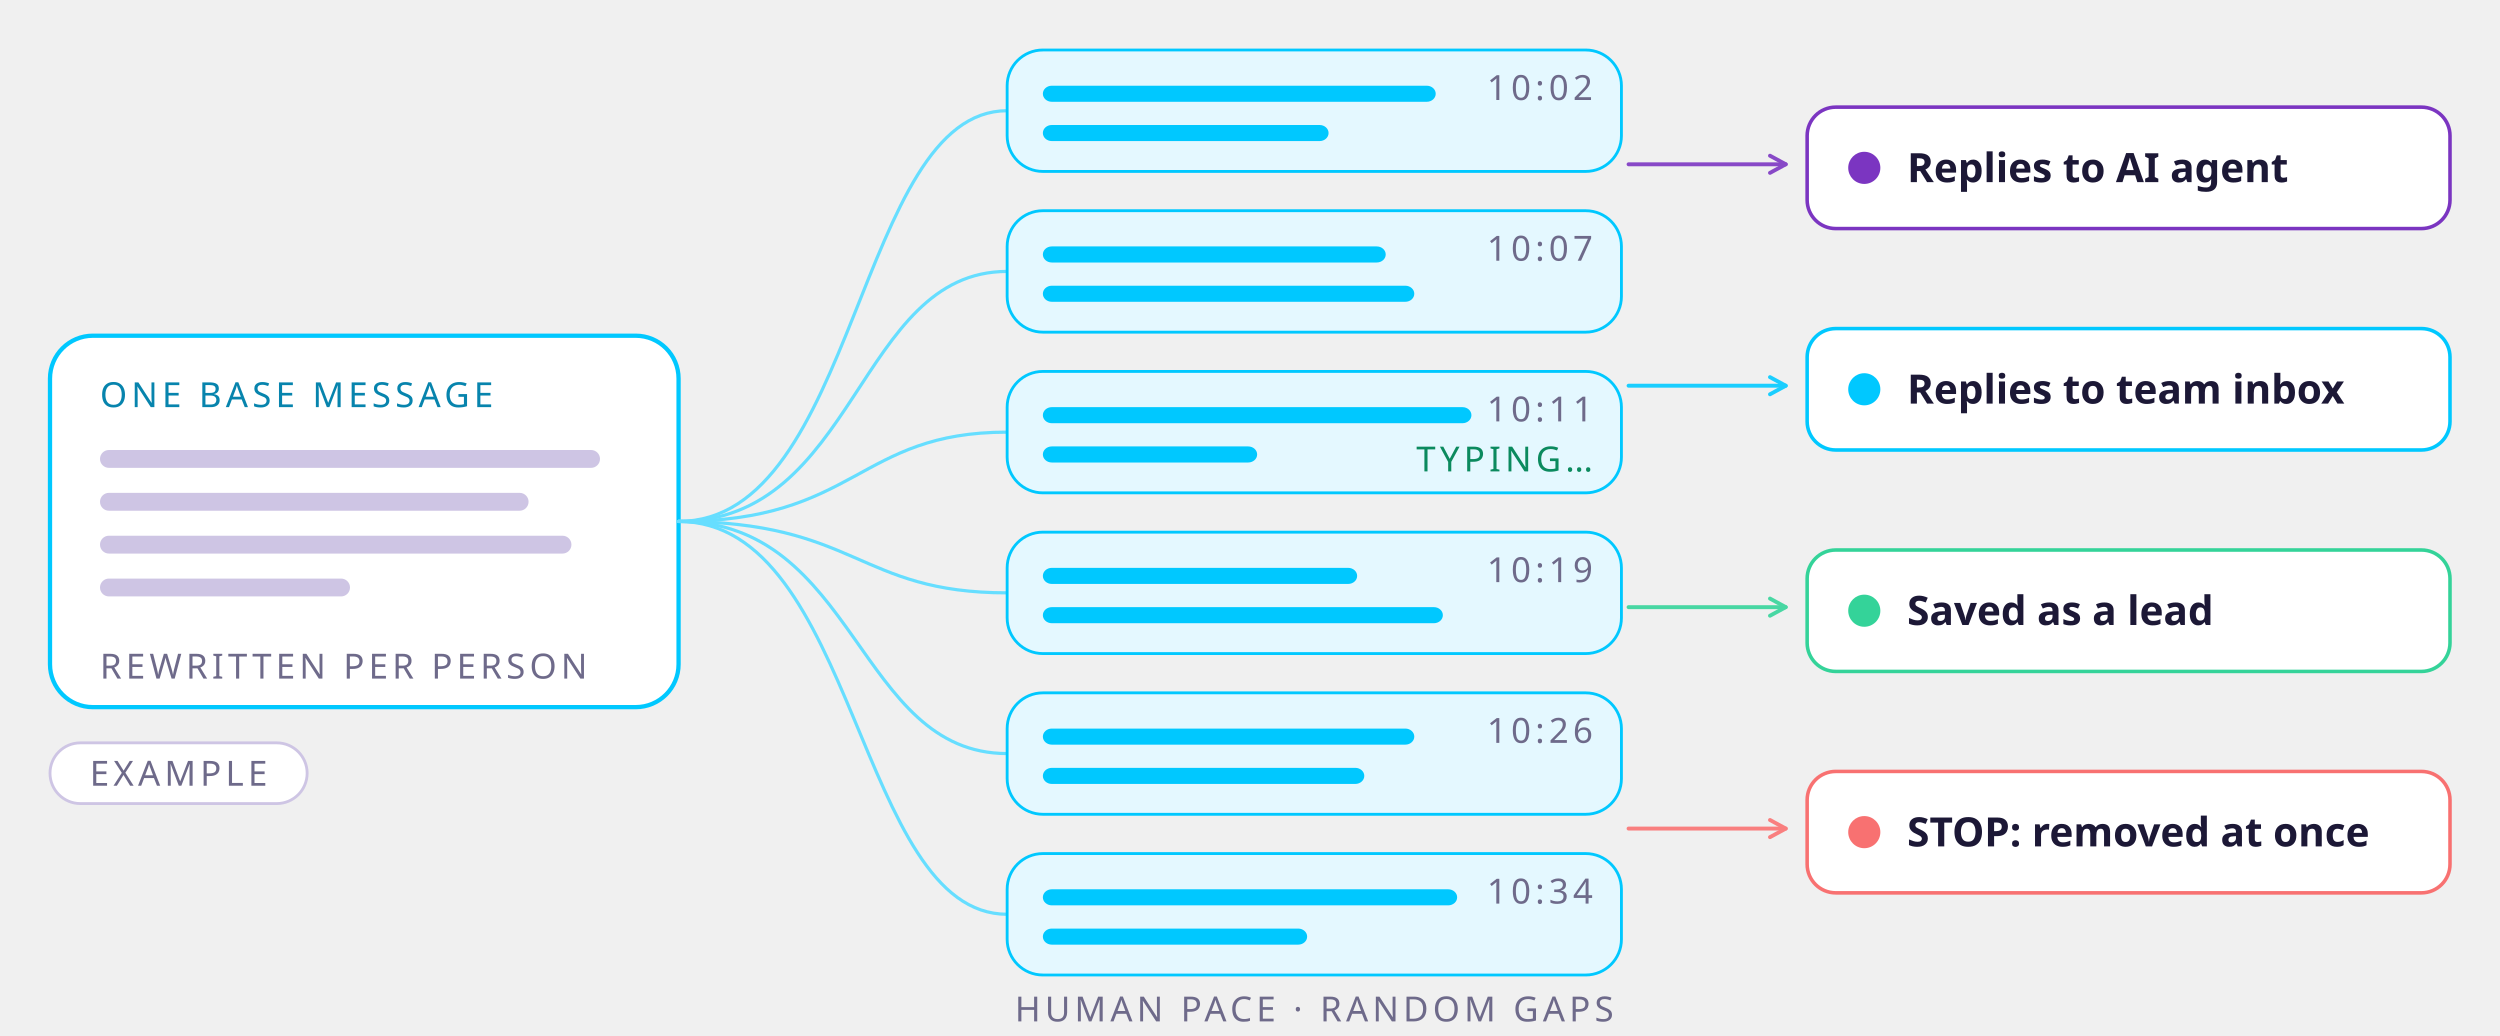
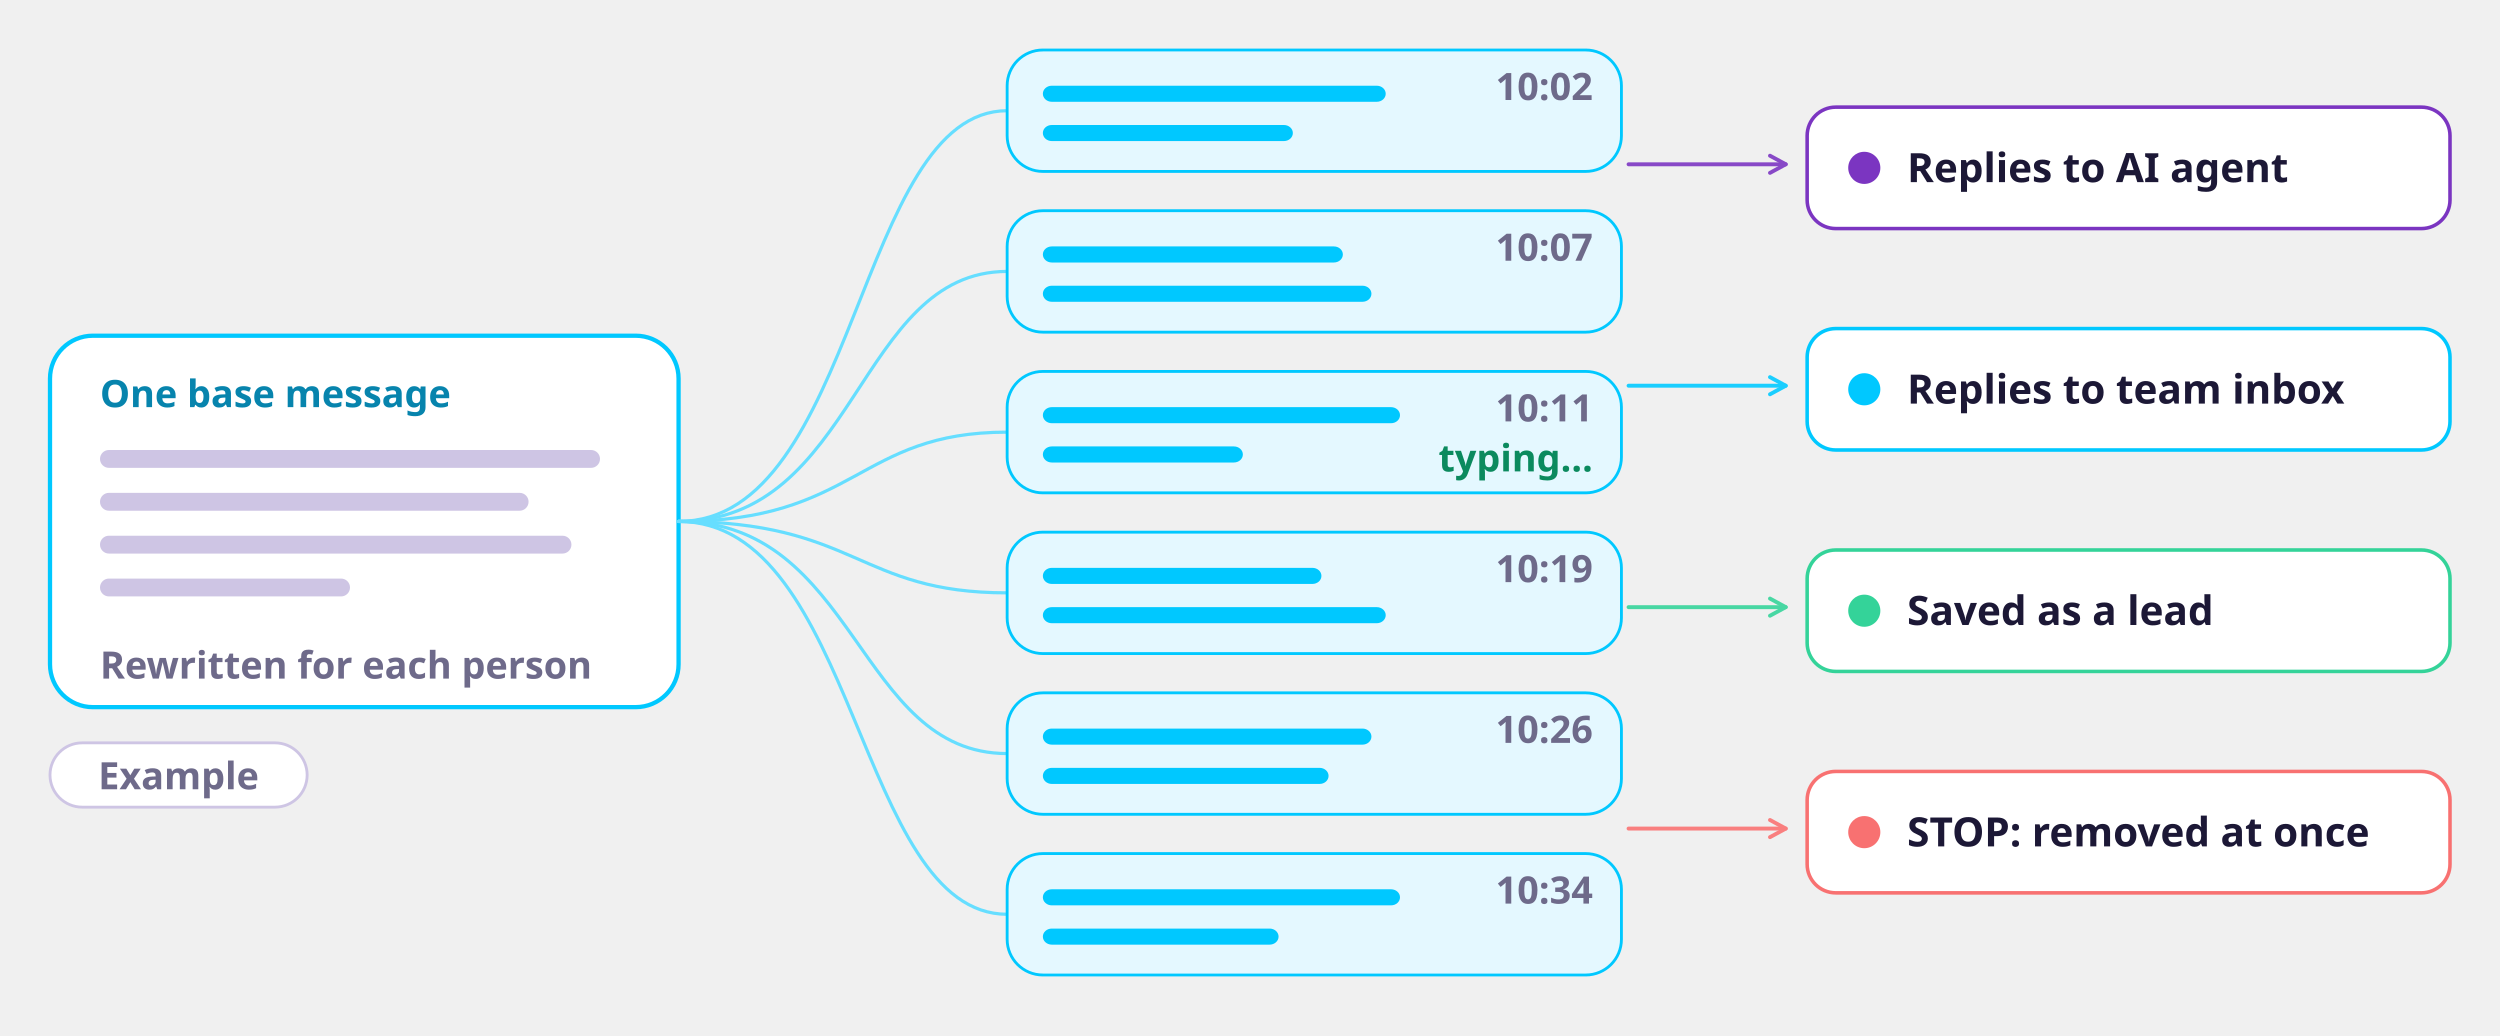
<svg xmlns="http://www.w3.org/2000/svg" viewBox="0 0 700 290" role="img" fill="none">
  <defs />
  <rect x="14" y="94" width="176" height="104" rx="12" fill="#FFFFFF" stroke="#00C8FF" stroke-width="1.2" />
-   <text x="28" y="114" font-family="JetBrains Mono" font-size="9.72" font-weight="500" fill="#0784AD" text-anchor="start" letter-spacing="1.2">ONE BASE MESSAGE</text>
+   <text x="28" y="114" font-family="DM Sans" font-size="10.58" font-weight="600" fill="#0784AD" text-anchor="start">One base message</text>
  <rect x="28" y="126" width="140" height="5" rx="2.5" fill="#CEC5E4" />
  <rect x="28" y="138" width="120" height="5" rx="2.5" fill="#CEC5E4" />
  <rect x="28" y="150" width="132" height="5" rx="2.5" fill="#CEC5E4" />
  <rect x="28" y="162" width="70" height="5" rx="2.5" fill="#CEC5E4" />
-   <text x="28" y="190" font-family="JetBrains Mono" font-size="9.72" font-weight="500" fill="#6E6A8A" text-anchor="start" letter-spacing="1.2">REWRITTEN PER PERSON</text>
+   <text x="28" y="190" font-family="DM Sans" font-size="10.58" font-weight="600" fill="#6E6A8A" text-anchor="start">Rewritten for each person</text>
  <path d="M190 146 C 240 146, 240 31, 282 31" stroke="#66DEFF" stroke-width="0.9" fill="none" stroke-linecap="round" stroke-linejoin="round" />
  <rect x="282" y="14" width="172" height="34" rx="10" fill="#E4F8FF" stroke="#00C8FF" stroke-width="0.8" />
-   <rect x="292" y="24" width="110" height="4.5" rx="2.5" fill="#00C8FF" />
-   <rect x="292" y="35" width="80" height="4.5" rx="2.5" fill="#00C8FF" />
-   <text x="446" y="28" font-family="JetBrains Mono" font-size="9.72" font-weight="500" fill="#6E6A8A" text-anchor="end" letter-spacing="1.2">10:02</text>
+   <rect x="292" y="24" width="96" height="4.5" rx="2.5" fill="#00C8FF" />
+   <rect x="292" y="35" width="70" height="4.5" rx="2.5" fill="#00C8FF" />
+   <text x="446" y="28" font-family="DM Sans" font-size="10.58" font-weight="600" fill="#6E6A8A" text-anchor="end">10:02</text>
  <path d="M190 146 C 240 146, 240 76, 282 76" stroke="#66DEFF" stroke-width="0.9" fill="none" stroke-linecap="round" stroke-linejoin="round" />
  <rect x="282" y="59" width="172" height="34" rx="10" fill="#E4F8FF" stroke="#00C8FF" stroke-width="0.8" />
-   <rect x="292" y="69" width="96" height="4.5" rx="2.5" fill="#00C8FF" />
-   <rect x="292" y="80" width="104" height="4.5" rx="2.5" fill="#00C8FF" />
-   <text x="446" y="73" font-family="JetBrains Mono" font-size="9.72" font-weight="500" fill="#6E6A8A" text-anchor="end" letter-spacing="1.2">10:07</text>
+   <rect x="292" y="69" width="84" height="4.5" rx="2.5" fill="#00C8FF" />
+   <rect x="292" y="80" width="92" height="4.5" rx="2.5" fill="#00C8FF" />
+   <text x="446" y="73" font-family="DM Sans" font-size="10.58" font-weight="600" fill="#6E6A8A" text-anchor="end">10:07</text>
  <path d="M190 146 C 240 146, 240 121, 282 121" stroke="#66DEFF" stroke-width="0.9" fill="none" stroke-linecap="round" stroke-linejoin="round" />
  <rect x="282" y="104" width="172" height="34" rx="10" fill="#E4F8FF" stroke="#00C8FF" stroke-width="0.8" />
-   <rect x="292" y="114" width="120" height="4.5" rx="2.5" fill="#00C8FF" />
-   <rect x="292" y="125" width="60" height="4.5" rx="2.5" fill="#00C8FF" />
-   <text x="446" y="118" font-family="JetBrains Mono" font-size="9.72" font-weight="500" fill="#6E6A8A" text-anchor="end" letter-spacing="1.2">10:11</text>
-   <text x="446" y="132" font-family="JetBrains Mono" font-size="9.72" font-weight="500" fill="#0B8A5E" text-anchor="end" letter-spacing="1.2">TYPING…</text>
+   <rect x="292" y="114" width="100" height="4.5" rx="2.5" fill="#00C8FF" />
+   <rect x="292" y="125" width="56" height="4.5" rx="2.5" fill="#00C8FF" />
+   <text x="446" y="118" font-family="DM Sans" font-size="10.58" font-weight="600" fill="#6E6A8A" text-anchor="end">10:11</text>
+   <text x="446" y="132" font-family="DM Sans" font-size="10.58" font-weight="600" fill="#0B8A5E" text-anchor="end">typing…</text>
  <path d="M190 146 C 240 146, 240 166, 282 166" stroke="#66DEFF" stroke-width="0.9" fill="none" stroke-linecap="round" stroke-linejoin="round" />
  <rect x="282" y="149" width="172" height="34" rx="10" fill="#E4F8FF" stroke="#00C8FF" stroke-width="0.8" />
-   <rect x="292" y="159" width="88" height="4.5" rx="2.5" fill="#00C8FF" />
-   <rect x="292" y="170" width="112" height="4.5" rx="2.5" fill="#00C8FF" />
-   <text x="446" y="163" font-family="JetBrains Mono" font-size="9.72" font-weight="500" fill="#6E6A8A" text-anchor="end" letter-spacing="1.2">10:19</text>
+   <rect x="292" y="159" width="78" height="4.5" rx="2.5" fill="#00C8FF" />
+   <rect x="292" y="170" width="96" height="4.5" rx="2.5" fill="#00C8FF" />
+   <text x="446" y="163" font-family="DM Sans" font-size="10.58" font-weight="600" fill="#6E6A8A" text-anchor="end">10:19</text>
  <path d="M190 146 C 240 146, 240 211, 282 211" stroke="#66DEFF" stroke-width="0.9" fill="none" stroke-linecap="round" stroke-linejoin="round" />
  <rect x="282" y="194" width="172" height="34" rx="10" fill="#E4F8FF" stroke="#00C8FF" stroke-width="0.8" />
-   <rect x="292" y="204" width="104" height="4.5" rx="2.5" fill="#00C8FF" />
-   <rect x="292" y="215" width="90" height="4.5" rx="2.5" fill="#00C8FF" />
-   <text x="446" y="208" font-family="JetBrains Mono" font-size="9.72" font-weight="500" fill="#6E6A8A" text-anchor="end" letter-spacing="1.2">10:26</text>
+   <rect x="292" y="204" width="92" height="4.5" rx="2.5" fill="#00C8FF" />
+   <rect x="292" y="215" width="80" height="4.5" rx="2.5" fill="#00C8FF" />
+   <text x="446" y="208" font-family="DM Sans" font-size="10.58" font-weight="600" fill="#6E6A8A" text-anchor="end">10:26</text>
  <path d="M190 146 C 240 146, 240 256, 282 256" stroke="#66DEFF" stroke-width="0.9" fill="none" stroke-linecap="round" stroke-linejoin="round" />
  <rect x="282" y="239" width="172" height="34" rx="10" fill="#E4F8FF" stroke="#00C8FF" stroke-width="0.8" />
-   <rect x="292" y="249" width="116" height="4.5" rx="2.5" fill="#00C8FF" />
-   <rect x="292" y="260" width="74" height="4.5" rx="2.5" fill="#00C8FF" />
-   <text x="446" y="253" font-family="JetBrains Mono" font-size="9.72" font-weight="500" fill="#6E6A8A" text-anchor="end" letter-spacing="1.2">10:34</text>
-   <text x="368" y="286" font-family="JetBrains Mono" font-size="9.72" font-weight="500" fill="#6E6A8A" text-anchor="middle" letter-spacing="1.2">HUMAN PACE · RANDOM GAPS</text>
+   <rect x="292" y="249" width="100" height="4.5" rx="2.5" fill="#00C8FF" />
+   <rect x="292" y="260" width="66" height="4.5" rx="2.5" fill="#00C8FF" />
+   <text x="446" y="253" font-family="DM Sans" font-size="10.58" font-weight="600" fill="#6E6A8A" text-anchor="end">10:34</text>
  <line x1="456" y1="46" x2="500" y2="46" stroke="#8849C7" stroke-width="1.1" stroke-linecap="round" />
  <path d="M495.6 48.4 L500 46 L495.6 43.6" stroke="#8849C7" stroke-width="1.1" fill="none" stroke-linecap="round" stroke-linejoin="round" />
  <rect x="506" y="30" width="180" height="34" rx="8" fill="#FFFFFF" stroke="#7B35C1" stroke-width="1" />
  <circle cx="522" cy="47" r="4.5" fill="#7B35C1" />
  <text x="534" y="51" font-family="DM Sans" font-size="11.34" font-weight="600" fill="#1C1836" text-anchor="start">Replies to AI agent</text>
  <line x1="456" y1="108" x2="500" y2="108" stroke="#1ACEFF" stroke-width="1.1" stroke-linecap="round" />
  <path d="M495.6 110.4 L500 108 L495.6 105.6" stroke="#1ACEFF" stroke-width="1.1" fill="none" stroke-linecap="round" stroke-linejoin="round" />
  <rect x="506" y="92" width="180" height="34" rx="8" fill="#FFFFFF" stroke="#00C8FF" stroke-width="1" />
  <circle cx="522" cy="109" r="4.5" fill="#00C8FF" />
  <text x="534" y="113" font-family="DM Sans" font-size="11.34" font-weight="600" fill="#1C1836" text-anchor="start">Replies to team inbox</text>
  <line x1="456" y1="170" x2="500" y2="170" stroke="#48D7A3" stroke-width="1.1" stroke-linecap="round" />
  <path d="M495.6 172.4 L500 170 L495.6 167.6" stroke="#48D7A3" stroke-width="1.1" fill="none" stroke-linecap="round" stroke-linejoin="round" />
  <rect x="506" y="154" width="180" height="34" rx="8" fill="#FFFFFF" stroke="#34D399" stroke-width="1" />
  <circle cx="522" cy="171" r="4.5" fill="#34D399" />
  <text x="534" y="175" font-family="DM Sans" font-size="11.34" font-weight="600" fill="#1C1836" text-anchor="start">Saved as a lead</text>
  <line x1="456" y1="232" x2="500" y2="232" stroke="#F97F7F" stroke-width="1.1" stroke-linecap="round" />
  <path d="M495.6 234.4 L500 232 L495.6 229.6" stroke="#F97F7F" stroke-width="1.1" fill="none" stroke-linecap="round" stroke-linejoin="round" />
  <rect x="506" y="216" width="180" height="34" rx="8" fill="#FFFFFF" stroke="#F87171" stroke-width="1" />
  <circle cx="522" cy="233" r="4.5" fill="#F87171" />
  <text x="534" y="237" font-family="DM Sans" font-size="11.34" font-weight="600" fill="#1C1836" text-anchor="start">STOP: removed at once</text>
-   <rect x="14" y="208" width="72" height="17" rx="8.5" fill="#FFFFFF" stroke="#CEC5E4" stroke-width="0.8" />
-   <text x="50" y="220" font-family="JetBrains Mono" font-size="9.72" font-weight="500" fill="#6E6A8A" text-anchor="middle" letter-spacing="1.2">EXAMPLE</text>
+   <rect x="14" y="208" width="72" height="18" rx="9" fill="#FFFFFF" stroke="#CEC5E4" stroke-width="0.8" />
+   <text x="50" y="221" font-family="DM Sans" font-size="10.58" font-weight="600" fill="#6E6A8A" text-anchor="middle">Example</text>
</svg>
